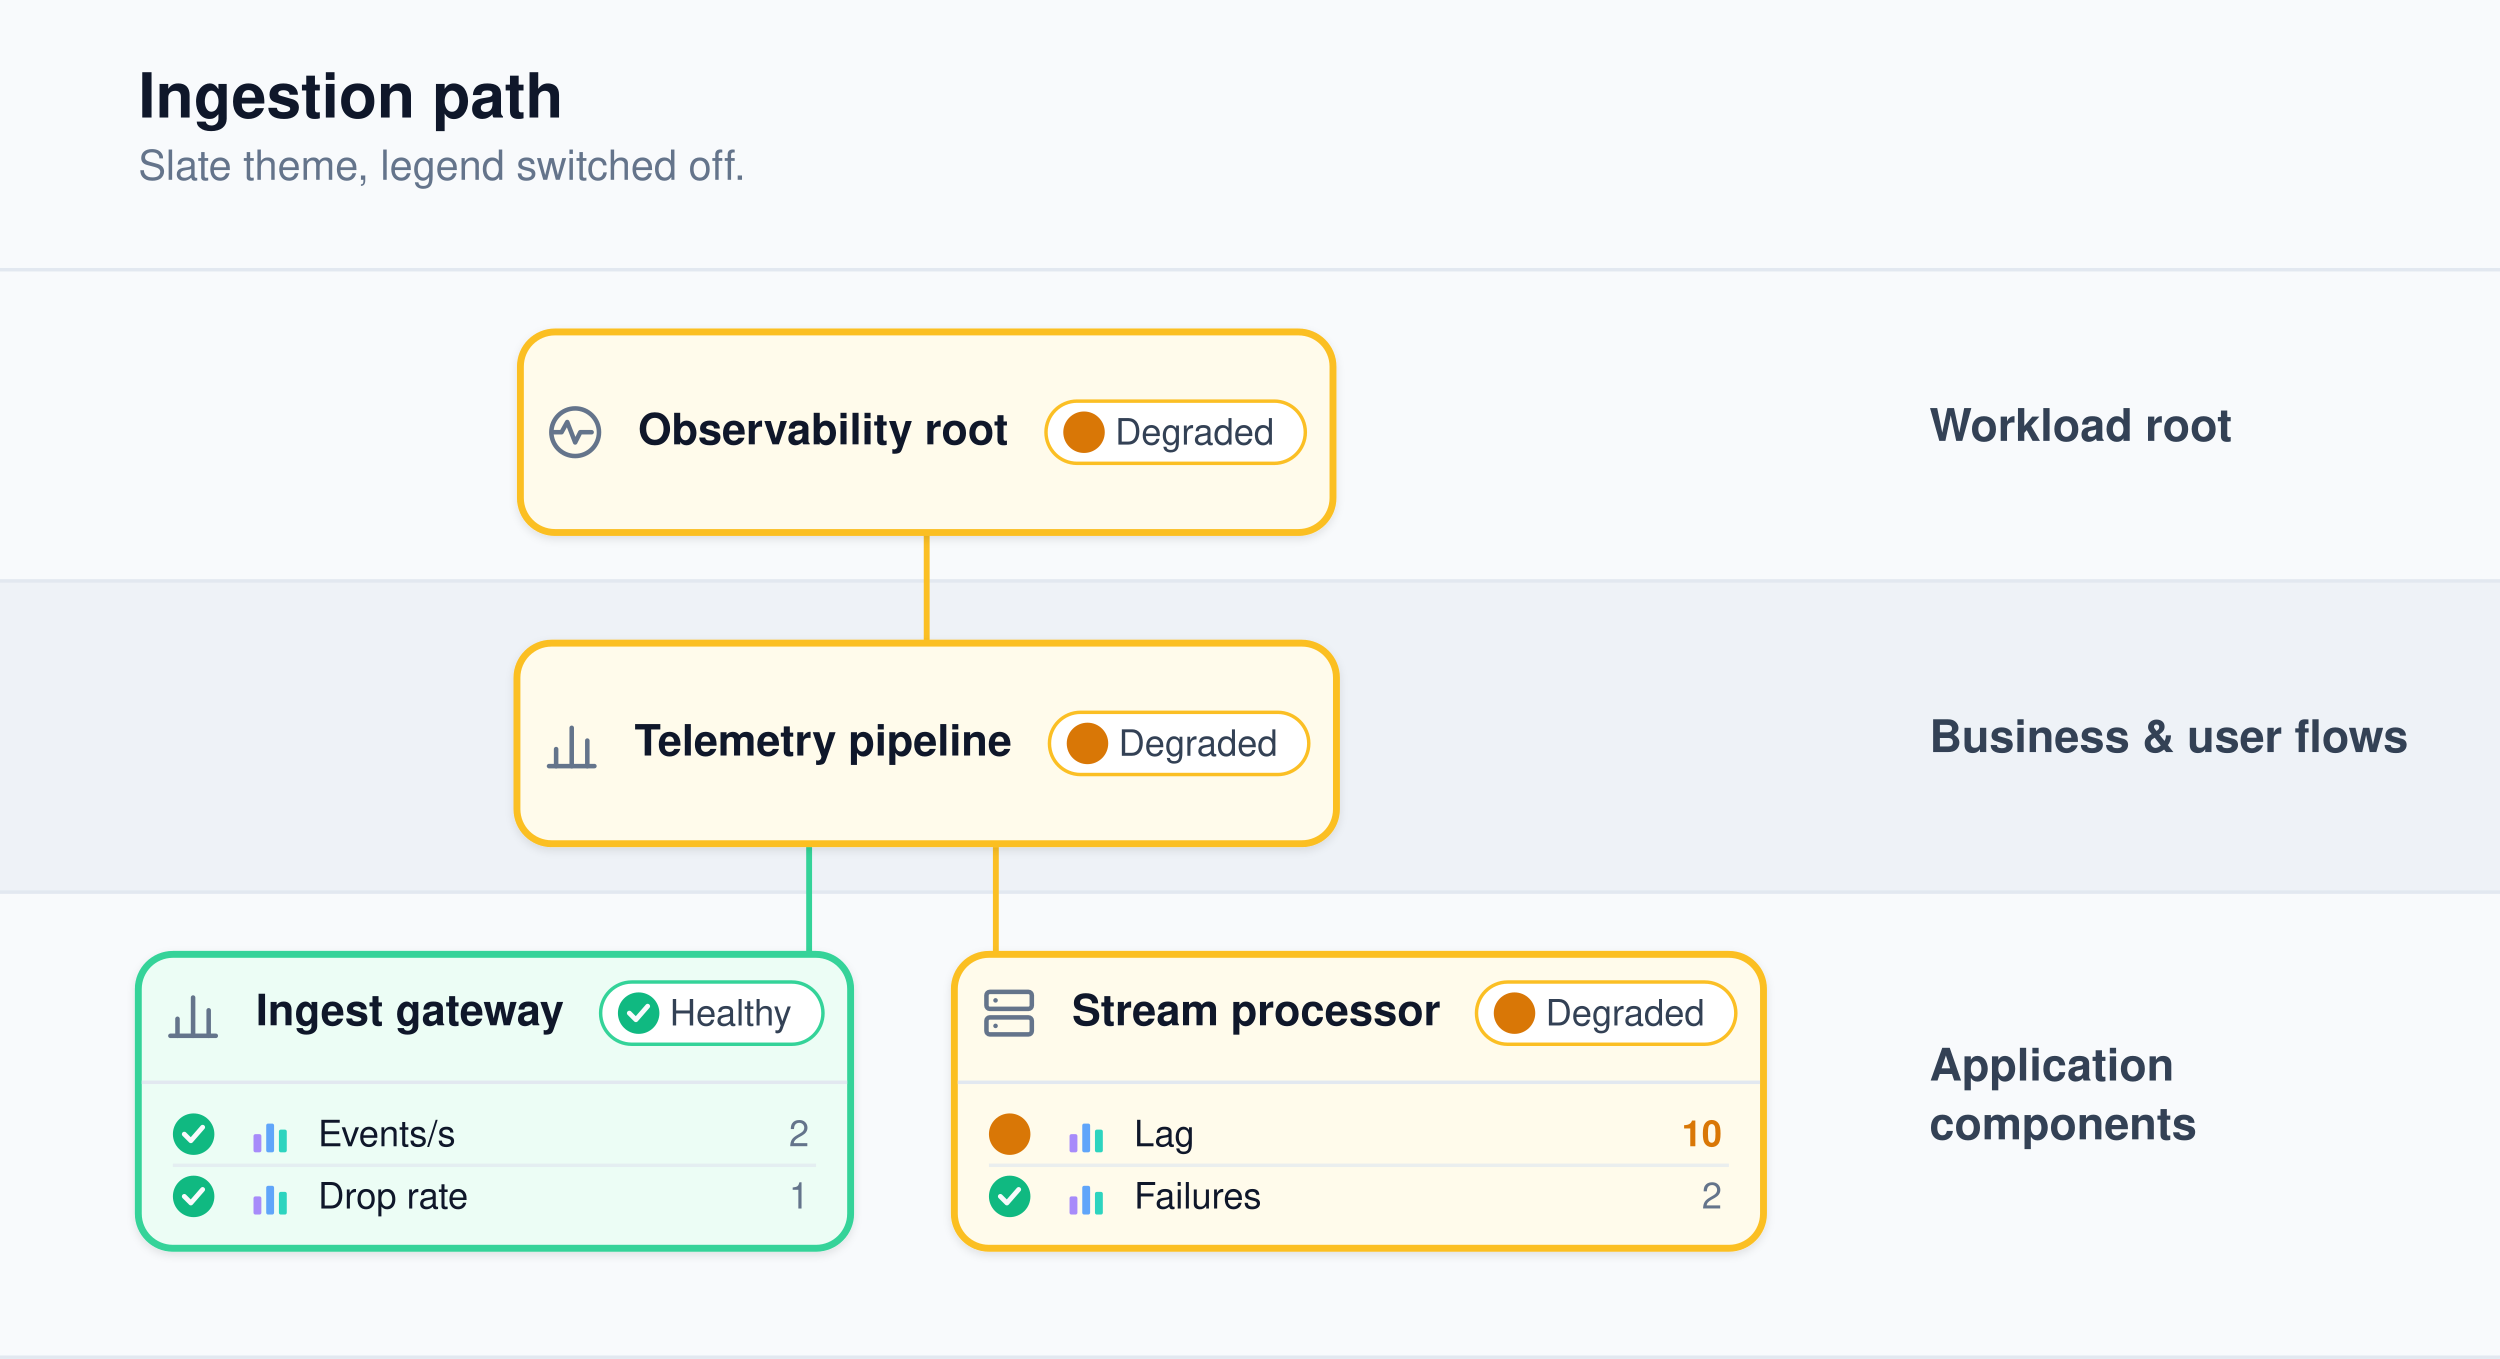
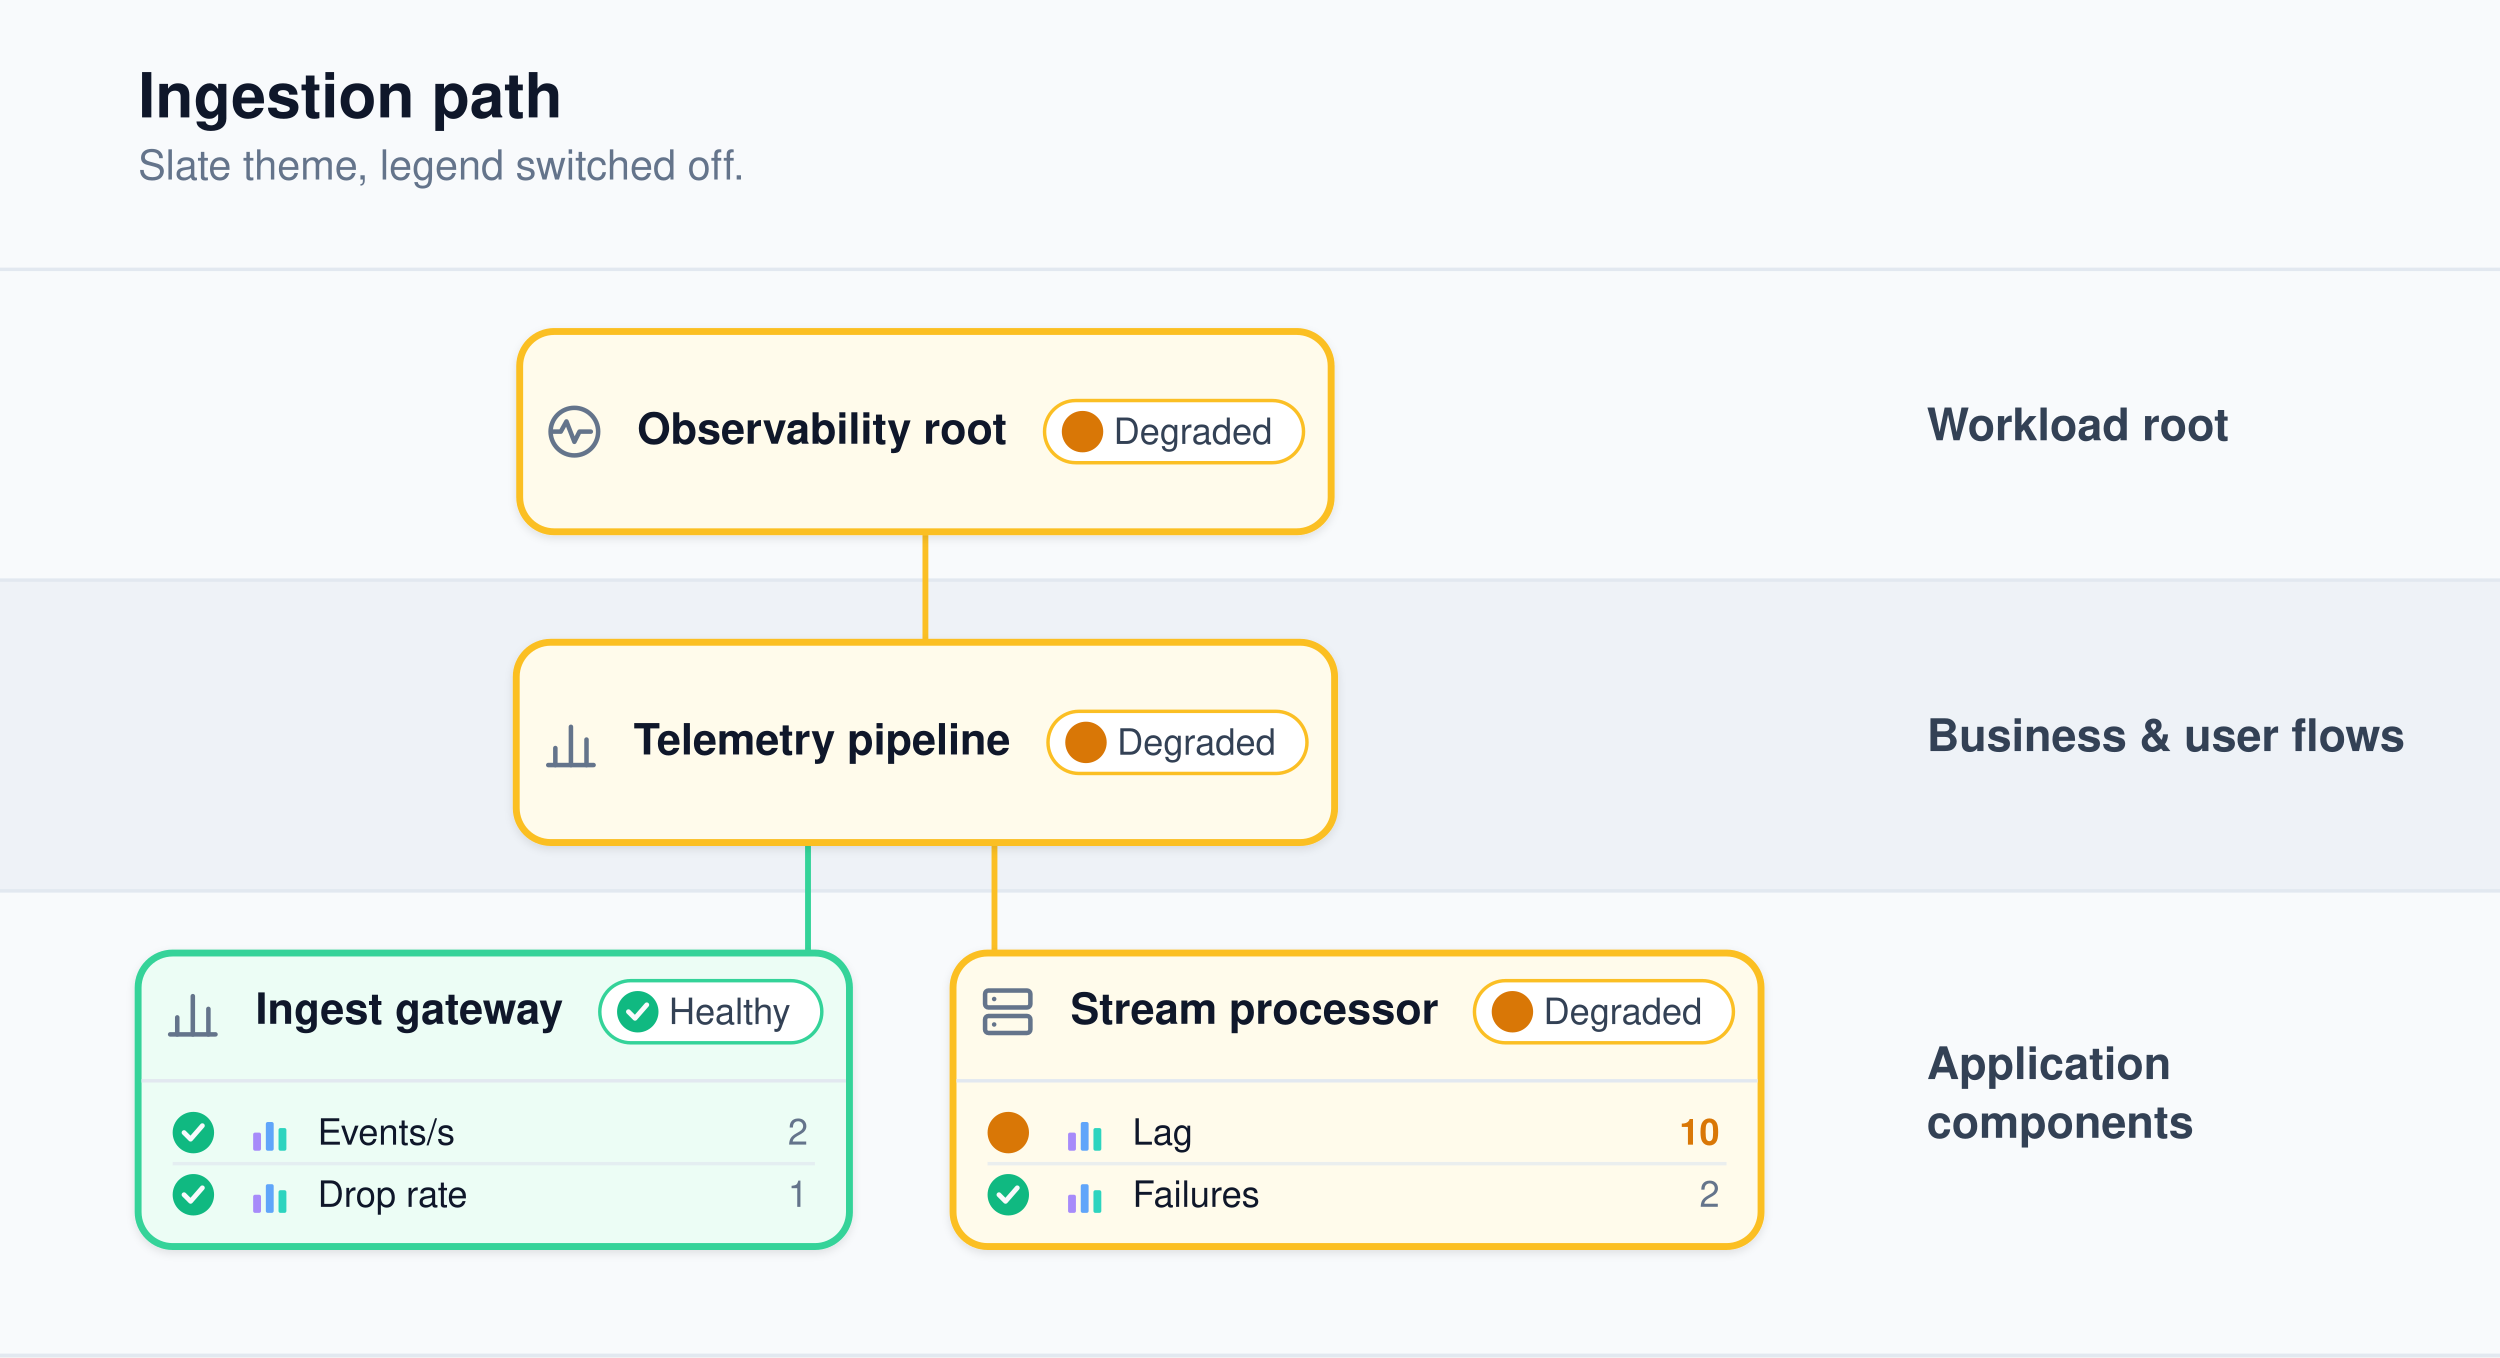
- <svg xmlns="http://www.w3.org/2000/svg" width="723" height="393" viewBox="0 0 723 393" font-family="Segoe UI, -apple-system, BlinkMacSystemFont, Helvetica, Arial, sans-serif">
+ <svg xmlns="http://www.w3.org/2000/svg" width="724" height="393" viewBox="0 0 724 393" font-family="Segoe UI, -apple-system, BlinkMacSystemFont, Helvetica, Arial, sans-serif">
  <defs>
    <filter id="cs" x="-20%" y="-20%" width="140%" height="140%">
      <feDropShadow dx="0" dy="1" stdDeviation="1.3" flood-color="#000" flood-opacity="0.1" />
    </filter>
  </defs>
-   <rect width="723" height="393" fill="#f8fafc" />
-   <rect x="0" y="78.0" width="723" height="90.0" fill="#f8fafc" />
-   <line x1="0" y1="78.0" x2="723" y2="78.0" stroke="#e2e8f0" />
+   <rect width="724" height="393" fill="#f8fafc" />
+   <rect x="0" y="78.0" width="724" height="90.0" fill="#f8fafc" />
+   <line x1="0" y1="78.0" x2="724" y2="78.0" stroke="#e2e8f0" />
  <text x="558.0" y="127.5" font-size="13" font-weight="700" fill="#334155">Workload root</text>
-   <rect x="0" y="168.0" width="723" height="90.0" fill="#eef2f7" />
-   <line x1="0" y1="168.0" x2="723" y2="168.0" stroke="#e2e8f0" />
+   <rect x="0" y="168.0" width="724" height="90.0" fill="#eef2f7" />
+   <line x1="0" y1="168.0" x2="724" y2="168.0" stroke="#e2e8f0" />
  <text x="558.0" y="217.5" font-size="13" font-weight="700" fill="#334155">Business &amp; user flows</text>
-   <rect x="0" y="258.0" width="723" height="117.0" fill="#f8fafc" />
-   <line x1="0" y1="258.0" x2="723" y2="258.0" stroke="#e2e8f0" />
+   <rect x="0" y="258.0" width="724" height="117.0" fill="#f8fafc" />
+   <line x1="0" y1="258.0" x2="724" y2="258.0" stroke="#e2e8f0" />
  <text x="558.0" y="312.5" font-size="13" font-weight="700" fill="#334155">Application</text>
  <text x="558.0" y="329.5" font-size="13" font-weight="700" fill="#334155">components</text>
-   <line x1="0" y1="392.5" x2="723" y2="392.5" stroke="#e2e8f0" />
+   <line x1="0" y1="392.5" x2="724" y2="392.5" stroke="#e2e8f0" />
  <text x="40" y="34" font-size="18" font-weight="700" fill="#0f172a">Ingestion path</text>
  <text x="40" y="52" font-size="12" fill="#64748b">Slate theme, legend switched off.</text>
  <g transform="translate(40.0,0)">
    <g fill="none" stroke-linecap="butt" stroke-linejoin="round">
      <path d="M194.0 276.0 L194.0 244.0" stroke="#34d399" stroke-width="1.7" />
      <path d="M248.0 276.0 L248.0 244.0" stroke="#fbbf24" stroke-width="1.7" />
      <path d="M228.0 186.0 L228.0 154.0" stroke="#fbbf24" stroke-width="1.7" />
    </g>
    <g filter="url(#cs)">
      <rect x="0.0" y="276.0" width="206" height="85" rx="10" fill="#ecfdf5" stroke="#34d399" stroke-width="2" />
    </g>
    <g transform="translate(6.0,283.16) scale(0.82)">
      <path d="M4 20h16" fill="none" stroke="#64748b" stroke-width="1.6" stroke-linecap="round" stroke-linejoin="round" />
      <path d="M6.5 20v-6M12 20V6.5M17.5 20v-9" fill="none" stroke="#64748b" stroke-width="1.6" stroke-linecap="round" stroke-linejoin="round" />
    </g>
    <text x="34.0" y="296.5" font-size="12.5" font-weight="600" fill="#0f172a">Ingest gateway</text>
    <rect x="133.7" y="284.00" width="64.3" height="18" rx="9" fill="#ffffff" stroke="#34d399" stroke-width="1" />
    <circle cx="144.7" cy="293.0" r="6" fill="#10b981" />
    <path d="M142.0 293.0 l1.9 1.9 l3.4 -3.9" fill="none" stroke="#f8fafc" stroke-width="1.4" stroke-linecap="round" stroke-linejoin="round" />
    <text x="153.7" y="296.57" font-size="10.5" fill="#334155">Healthy</text>
    <line x1="1.0" y1="313.0" x2="205.0" y2="313.0" stroke="#e2e8f0" />
    <circle cx="16.0" cy="328.0" r="6" fill="#10b981" />
    <path d="M13.3 328.0 l1.9 1.9 l3.4 -3.9" fill="none" stroke="#f8fafc" stroke-width="1.4" stroke-linecap="round" stroke-linejoin="round" />
    <g transform="translate(32.0,321.0) scale(0.875)">
      <rect x="1.5" y="8" width="2.6" height="6" rx="0.6" fill="#a78bfa" />
      <rect x="5.7" y="4.5" width="2.6" height="9.5" rx="0.6" fill="#60a5fa" />
      <rect x="9.9" y="6.5" width="2.6" height="7.5" rx="0.6" fill="#2dd4bf" />
    </g>
    <text x="52.0" y="331.5" font-size="10.5" fill="#0f172a">Events/s</text>
    <text x="194.0" y="331.5" font-size="10.5" font-weight="400" fill="#64748b" text-anchor="end">2</text>
    <line x1="10.0" y1="337.0" x2="196.0" y2="337.0" stroke="#e2e8f0" stroke-opacity="0.7" />
    <circle cx="16.0" cy="346.0" r="6" fill="#10b981" />
    <path d="M13.3 346.0 l1.9 1.9 l3.4 -3.9" fill="none" stroke="#f8fafc" stroke-width="1.4" stroke-linecap="round" stroke-linejoin="round" />
    <g transform="translate(32.0,339.0) scale(0.875)">
      <rect x="1.5" y="8" width="2.6" height="6" rx="0.6" fill="#a78bfa" />
      <rect x="5.7" y="4.5" width="2.6" height="9.5" rx="0.6" fill="#60a5fa" />
      <rect x="9.9" y="6.5" width="2.6" height="7.5" rx="0.6" fill="#2dd4bf" />
    </g>
    <text x="52.0" y="349.5" font-size="10.5" fill="#0f172a">Drop rate</text>
    <text x="194.0" y="349.5" font-size="10.5" font-weight="400" fill="#64748b" text-anchor="end">1</text>
    <g filter="url(#cs)">
      <rect x="236.0" y="276.0" width="234" height="85" rx="10" fill="#fffbeb" stroke="#fbbf24" stroke-width="2" />
    </g>
    <g transform="translate(242.0,283.16) scale(0.82)">
      <rect x="4" y="4.5" width="16" height="6" rx="1.2" fill="none" stroke="#64748b" stroke-width="1.6" stroke-linecap="round" stroke-linejoin="round" />
      <rect x="4" y="13.5" width="16" height="6" rx="1.2" fill="none" stroke="#64748b" stroke-width="1.6" stroke-linecap="round" stroke-linejoin="round" />
      <path d="M7.2 7.5h.01M7.2 16.5h.01" fill="none" stroke="#64748b" stroke-width="1.6" stroke-linecap="round" stroke-linejoin="round" />
    </g>
    <text x="270.0" y="296.5" font-size="12.5" font-weight="600" fill="#0f172a">Stream processor</text>
    <rect x="387.0" y="284.00" width="75.0" height="18" rx="9" fill="#ffffff" stroke="#fbbf24" stroke-width="1" />
    <circle cx="398.0" cy="293.0" r="6" fill="#d97706" />
    <text x="407.0" y="296.57" font-size="10.5" fill="#334155">Degraded</text>
    <line x1="237.0" y1="313.0" x2="469.0" y2="313.0" stroke="#e2e8f0" />
    <circle cx="252.0" cy="328.0" r="6" fill="#d97706" />
    <g transform="translate(268.0,321.0) scale(0.875)">
      <rect x="1.5" y="8" width="2.6" height="6" rx="0.6" fill="#a78bfa" />
      <rect x="5.7" y="4.5" width="2.6" height="9.5" rx="0.6" fill="#60a5fa" />
      <rect x="9.9" y="6.5" width="2.6" height="7.5" rx="0.6" fill="#2dd4bf" />
    </g>
    <text x="288.0" y="331.5" font-size="10.5" fill="#0f172a">Lag</text>
    <text x="458.0" y="331.5" font-size="10.5" font-weight="600" fill="#d97706" text-anchor="end">10</text>
    <line x1="246.0" y1="337.0" x2="460.0" y2="337.0" stroke="#e2e8f0" stroke-opacity="0.7" />
    <circle cx="252.0" cy="346.0" r="6" fill="#10b981" />
    <path d="M249.3 346.0 l1.9 1.9 l3.4 -3.9" fill="none" stroke="#f8fafc" stroke-width="1.4" stroke-linecap="round" stroke-linejoin="round" />
    <g transform="translate(268.0,339.0) scale(0.875)">
      <rect x="1.5" y="8" width="2.6" height="6" rx="0.6" fill="#a78bfa" />
      <rect x="5.7" y="4.5" width="2.6" height="9.5" rx="0.6" fill="#60a5fa" />
      <rect x="9.9" y="6.5" width="2.6" height="7.5" rx="0.6" fill="#2dd4bf" />
    </g>
    <text x="288.0" y="349.5" font-size="10.5" fill="#0f172a">Failures</text>
    <text x="458.0" y="349.5" font-size="10.5" font-weight="400" fill="#64748b" text-anchor="end">2</text>
    <g filter="url(#cs)">
      <rect x="109.5" y="186.0" width="237" height="58" rx="10" fill="#fffbeb" stroke="#fbbf24" stroke-width="2" />
    </g>
    <g transform="translate(115.5,205.16) scale(0.82)">
      <path d="M4 20h16" fill="none" stroke="#64748b" stroke-width="1.6" stroke-linecap="round" stroke-linejoin="round" />
      <path d="M6.5 20v-6M12 20V6.5M17.5 20v-9" fill="none" stroke="#64748b" stroke-width="1.6" stroke-linecap="round" stroke-linejoin="round" />
    </g>
    <text x="143.5" y="218.5" font-size="12.5" font-weight="600" fill="#0f172a">Telemetry pipeline</text>
    <rect x="263.5" y="206.00" width="75.0" height="18" rx="9" fill="#ffffff" stroke="#fbbf24" stroke-width="1" />
    <circle cx="274.5" cy="215.0" r="6" fill="#d97706" />
    <text x="283.5" y="218.57" font-size="10.5" fill="#334155">Degraded</text>
    <g filter="url(#cs)">
      <rect x="110.5" y="96.0" width="235" height="58" rx="10" fill="#fffbeb" stroke="#fbbf24" stroke-width="2" />
    </g>
    <g transform="translate(116.5,115.16) scale(0.82)">
      <circle cx="12" cy="12" r="8.4" fill="none" stroke="#64748b" stroke-width="1.6" stroke-linecap="round" stroke-linejoin="round" />
      <path d="M4.2 12h3l2-3.6 2.8 7.2 1.8-3.6h4" fill="none" stroke="#64748b" stroke-width="1.6" stroke-linecap="round" stroke-linejoin="round" />
    </g>
    <text x="144.5" y="128.5" font-size="12.5" font-weight="600" fill="#0f172a">Observability root</text>
    <rect x="262.5" y="116.00" width="75.0" height="18" rx="9" fill="#ffffff" stroke="#fbbf24" stroke-width="1" />
    <circle cx="273.5" cy="125.0" r="6" fill="#d97706" />
    <text x="282.5" y="128.57" font-size="10.5" fill="#334155">Degraded</text>
  </g>
</svg>
